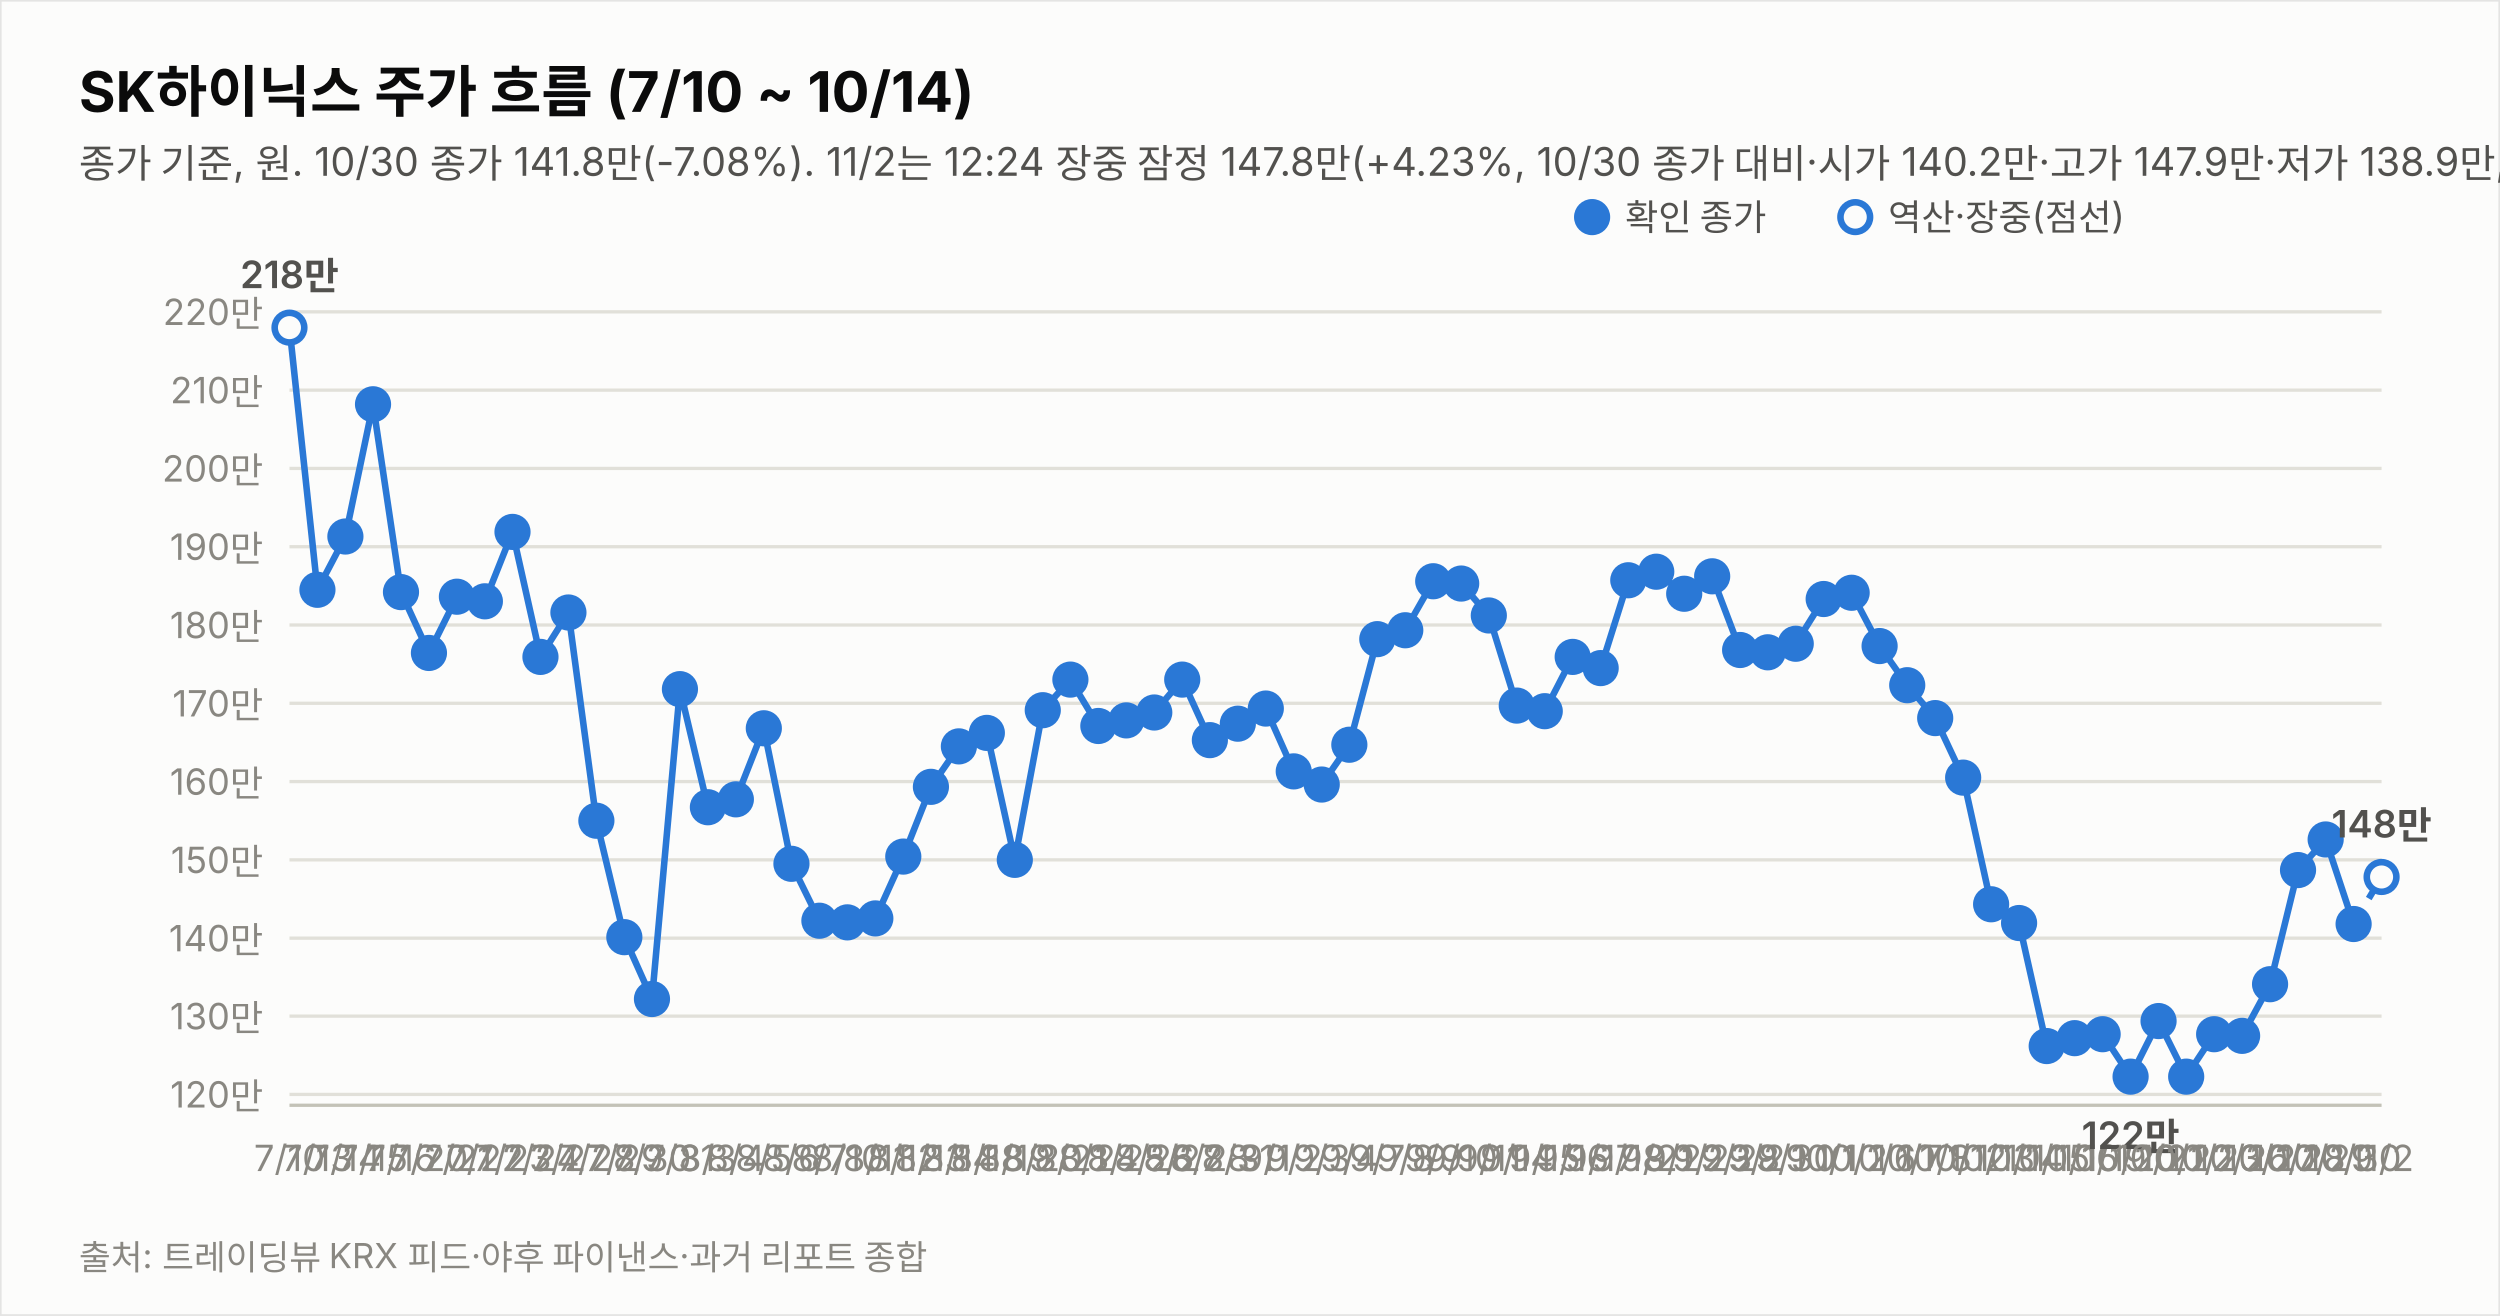
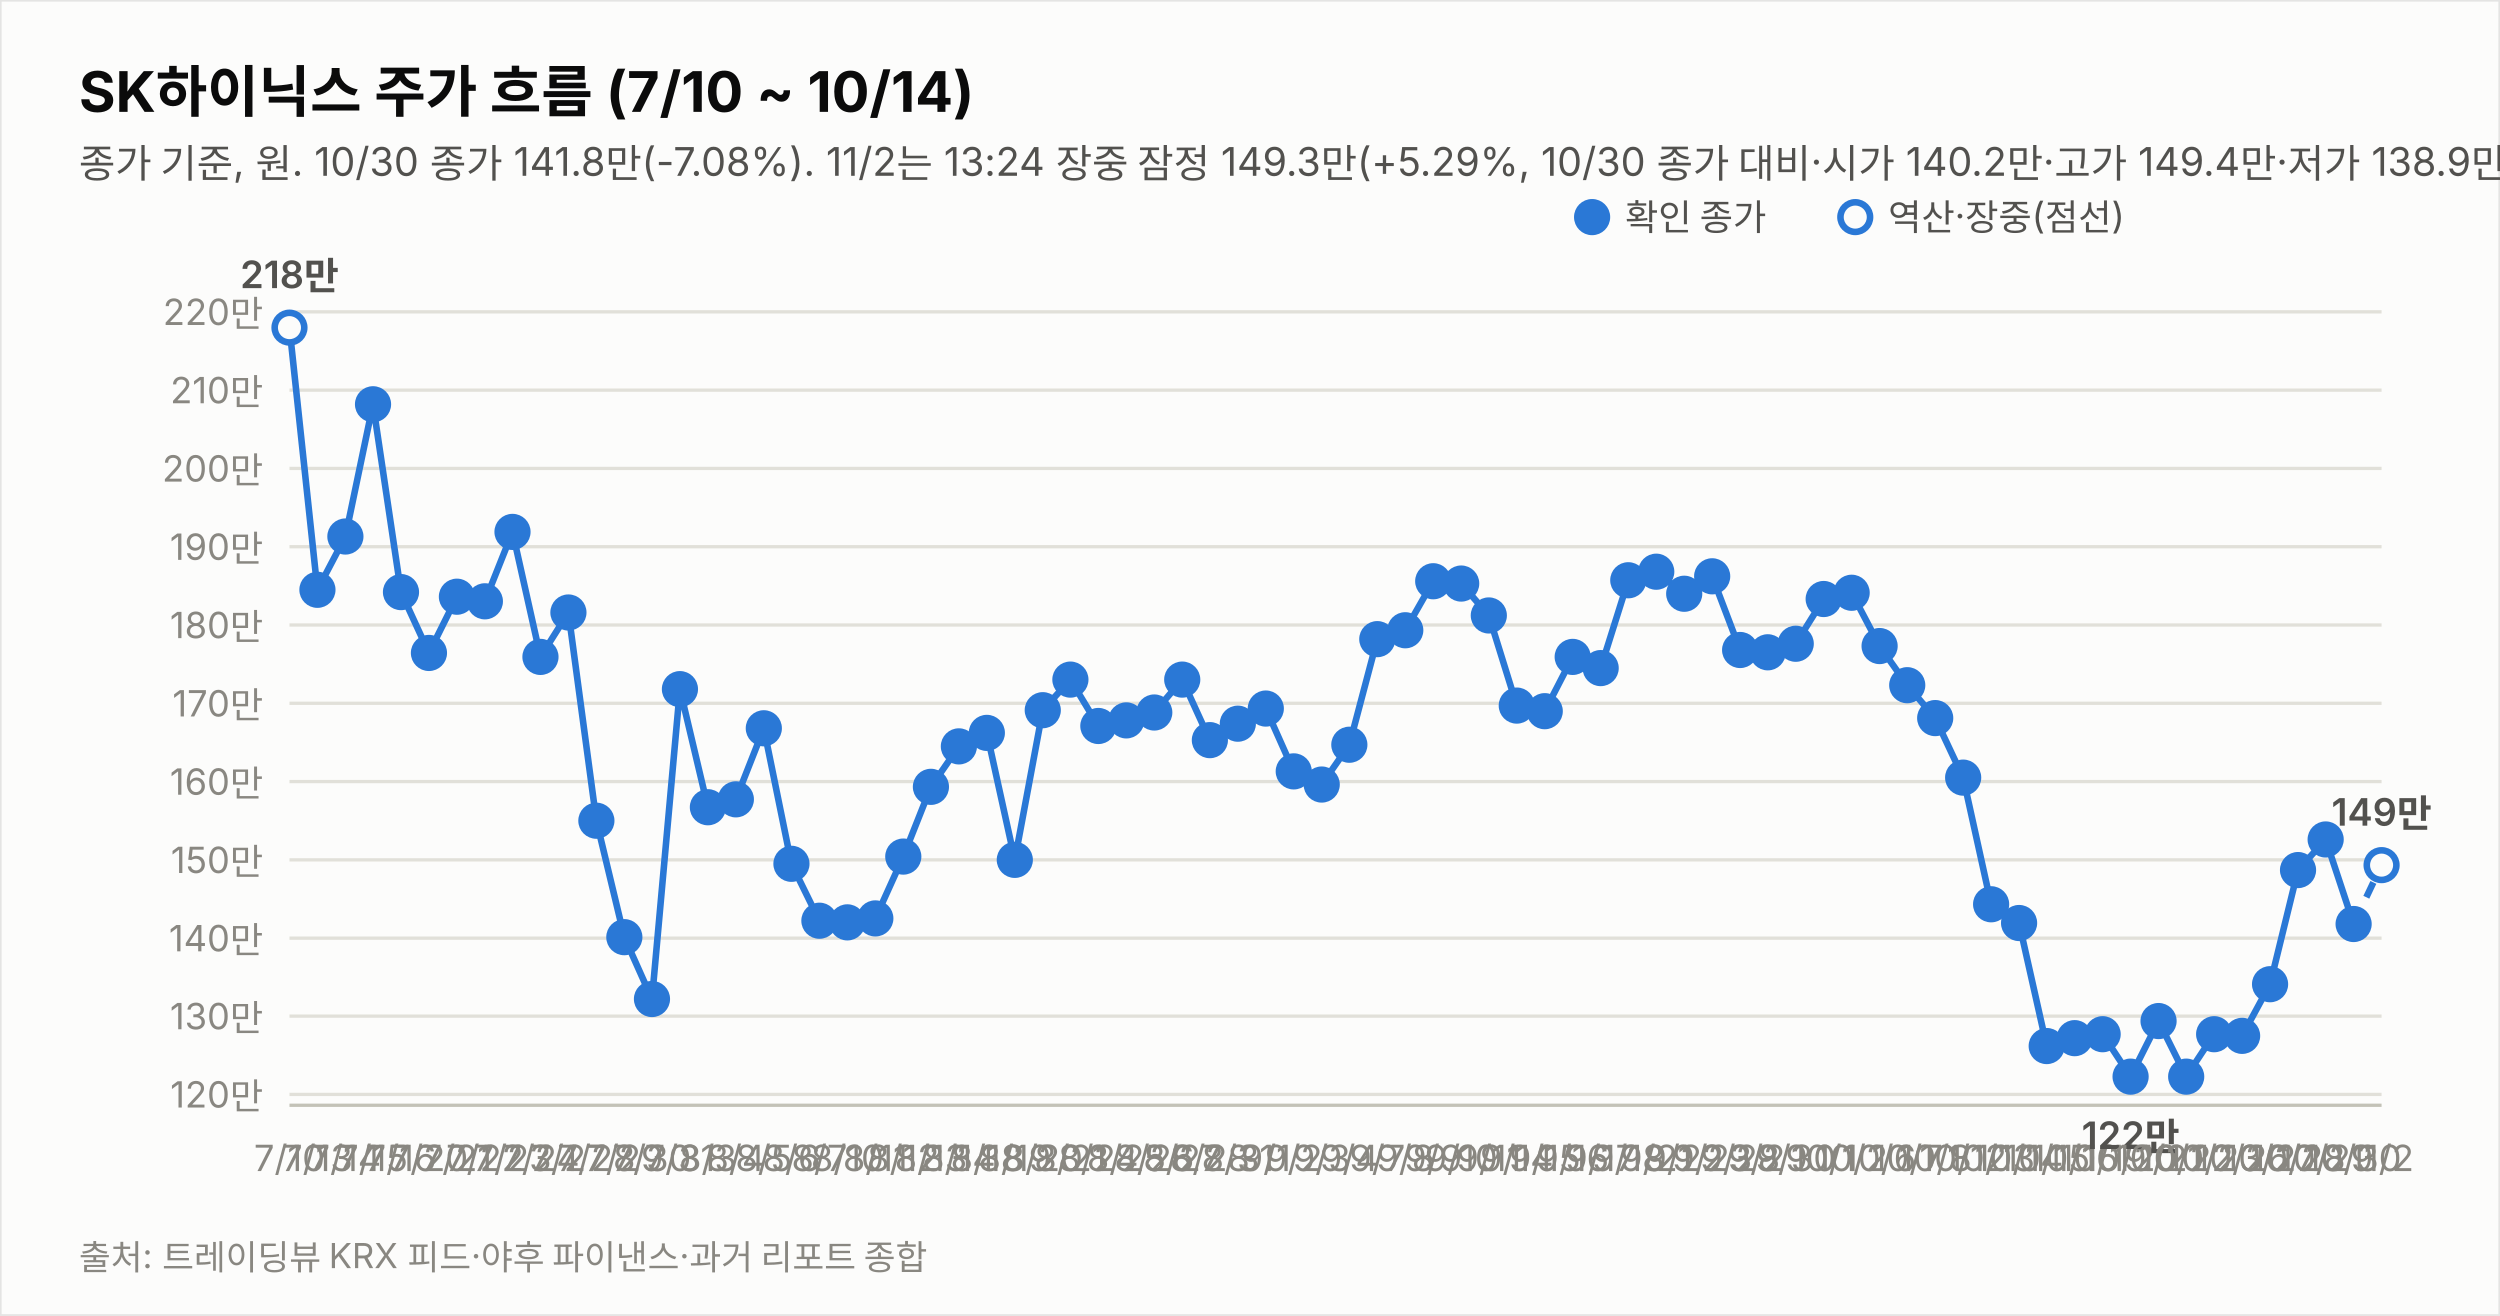
<svg xmlns="http://www.w3.org/2000/svg" width="760" height="400" viewBox="0 0 760 400" font-family="system-ui,-apple-system,&quot;Segoe UI&quot;,&quot;Malgun Gothic&quot;,&quot;Apple SD Gothic Neo&quot;,sans-serif">
  <rect width="760" height="400" fill="#fcfcfb" stroke="rgba(11,11,11,0.10)" />
  <text x="24" y="34" font-size="17" font-weight="700" fill="#0b0b0b">SK하이닉스 주가 흐름 (7/10 ~ 10/14)</text>
-   <text x="24" y="54" font-size="12" fill="#52514e">종가 기준, 원. 10/30 종가 141.8만(-7.08%). 11/2는 12:24 장중 잠정 147.8만(+4.23%, 10/30 종가 대비·시가 140.2만·고가 147.9만·저가 138.9만, 야후 20분 지연 시세). 지표는 11/2 12:24 잠정.</text>
+   <text x="24" y="54" font-size="12" fill="#52514e">종가 기준, 원. 10/30 종가 141.8만(-7.08%). 11/2는 13:24 장중 잠정 149.3만(+5.29%, 10/30 종가 대비·시가 140.2만·고가 149.4만·저가 138.9만, 야후 20분 지연 시세). 지표는 11/2 13:24 잠정.</text>
  <line x1="88" y1="332.7" x2="724" y2="332.7" stroke="#e1e0d9" stroke-width="1" />
  <text x="80" y="336.7" font-size="11" fill="#898781" text-anchor="end" style="font-variant-numeric:tabular-nums">120만</text>
  <line x1="88" y1="308.9" x2="724" y2="308.9" stroke="#e1e0d9" stroke-width="1" />
  <text x="80" y="312.9" font-size="11" fill="#898781" text-anchor="end" style="font-variant-numeric:tabular-nums">130만</text>
  <line x1="88" y1="285.2" x2="724" y2="285.2" stroke="#e1e0d9" stroke-width="1" />
  <text x="80" y="289.2" font-size="11" fill="#898781" text-anchor="end" style="font-variant-numeric:tabular-nums">140만</text>
  <line x1="88" y1="261.4" x2="724" y2="261.4" stroke="#e1e0d9" stroke-width="1" />
  <text x="80" y="265.4" font-size="11" fill="#898781" text-anchor="end" style="font-variant-numeric:tabular-nums">150만</text>
  <line x1="88" y1="237.6" x2="724" y2="237.6" stroke="#e1e0d9" stroke-width="1" />
  <text x="80" y="241.6" font-size="11" fill="#898781" text-anchor="end" style="font-variant-numeric:tabular-nums">160만</text>
  <line x1="88" y1="213.8" x2="724" y2="213.8" stroke="#e1e0d9" stroke-width="1" />
  <text x="80" y="217.8" font-size="11" fill="#898781" text-anchor="end" style="font-variant-numeric:tabular-nums">170만</text>
  <line x1="88" y1="190.0" x2="724" y2="190.0" stroke="#e1e0d9" stroke-width="1" />
  <text x="80" y="194.0" font-size="11" fill="#898781" text-anchor="end" style="font-variant-numeric:tabular-nums">180만</text>
  <line x1="88" y1="166.2" x2="724" y2="166.2" stroke="#e1e0d9" stroke-width="1" />
  <text x="80" y="170.2" font-size="11" fill="#898781" text-anchor="end" style="font-variant-numeric:tabular-nums">190만</text>
  <line x1="88" y1="142.4" x2="724" y2="142.4" stroke="#e1e0d9" stroke-width="1" />
  <text x="80" y="146.4" font-size="11" fill="#898781" text-anchor="end" style="font-variant-numeric:tabular-nums">200만</text>
  <line x1="88" y1="118.6" x2="724" y2="118.6" stroke="#e1e0d9" stroke-width="1" />
  <text x="80" y="122.6" font-size="11" fill="#898781" text-anchor="end" style="font-variant-numeric:tabular-nums">210만</text>
  <line x1="88" y1="94.8" x2="724" y2="94.8" stroke="#e1e0d9" stroke-width="1" />
  <text x="80" y="98.8" font-size="11" fill="#898781" text-anchor="end" style="font-variant-numeric:tabular-nums">220만</text>
  <line x1="88" y1="336" x2="724" y2="336" stroke="#c3c2b7" stroke-width="1" />
  <path d="M88.0,99.6 L96.5,179.3 L105.0,163.1 L113.4,122.9 L121.9,180.0 L130.4,198.5 L138.9,181.4 L147.4,182.8 L155.8,161.7 L164.3,199.7 L172.8,186.2 L181.3,249.5 L189.8,284.9 L198.2,303.7 L206.7,209.5 L215.2,245.4 L223.7,243.0 L232.2,221.4 L240.6,262.6 L249.1,279.9 L257.6,280.4 L266.1,279.2 L274.6,260.4 L283.0,239.2 L291.5,226.9 L300.0,222.8 L308.5,261.4 L317.0,215.9 L325.4,206.6 L333.9,220.7 L342.4,219.0 L350.9,216.6 L359.4,206.6 L367.8,225.0 L376.3,220.0 L384.8,215.4 L393.3,234.5 L401.8,238.5 L410.2,226.4 L418.7,194.3 L427.2,191.6 L435.7,176.7 L444.2,177.4 L452.6,187.1 L461.1,214.5 L469.6,216.2 L478.1,199.7 L486.6,203.1 L495.0,176.4 L503.5,173.8 L512.0,180.5 L520.5,175.2 L529.0,197.6 L537.4,198.3 L545.9,195.7 L554.4,182.1 L562.9,180.2 L571.4,196.4 L579.8,208.3 L588.3,218.3 L596.8,236.4 L605.3,274.9 L613.8,280.6 L622.2,318.0 L630.7,315.6 L639.2,314.4 L647.7,327.3 L656.2,310.4 L664.6,327.3 L673.1,314.4 L681.6,314.9 L690.1,299.2 L698.6,264.5 L707.0,255.2 L715.5,280.9" fill="none" stroke="#2a78d6" stroke-width="2" />
-   <path d="M715.5,280.9 L724.0,266.6" fill="none" stroke="#2a78d6" stroke-width="2" stroke-dasharray="5 4" />
+   <path d="M715.5,280.9 L724.0,263.0" fill="none" stroke="#2a78d6" stroke-width="2" stroke-dasharray="5 4" />
  <circle cx="88.0" cy="99.6" r="4.5" fill="#fcfcfb" stroke="#2a78d6" stroke-width="2" />
  <text x="88.0" y="356" font-size="11" fill="#898781" text-anchor="middle">7/10</text>
  <text x="88.0" y="87.6" font-size="11.5" font-weight="600" fill="#52514e" text-anchor="middle" style="font-variant-numeric:tabular-nums">218만</text>
  <circle cx="96.5" cy="179.3" r="4.5" fill="#2a78d6" stroke="#2a78d6" stroke-width="2" />
  <text x="96.5" y="356" font-size="11" fill="#898781" text-anchor="middle">7/13</text>
  <circle cx="105.0" cy="163.1" r="4.5" fill="#2a78d6" stroke="#2a78d6" stroke-width="2" />
  <text x="105.0" y="356" font-size="11" fill="#898781" text-anchor="middle">7/14</text>
  <circle cx="113.4" cy="122.9" r="4.5" fill="#2a78d6" stroke="#2a78d6" stroke-width="2" />
  <text x="113.4" y="356" font-size="11" fill="#898781" text-anchor="middle">7/15</text>
  <circle cx="121.9" cy="180.0" r="4.5" fill="#2a78d6" stroke="#2a78d6" stroke-width="2" />
  <text x="121.9" y="356" font-size="11" fill="#898781" text-anchor="middle">7/16</text>
  <circle cx="130.4" cy="198.5" r="4.5" fill="#2a78d6" stroke="#2a78d6" stroke-width="2" />
  <text x="130.4" y="356" font-size="11" fill="#898781" text-anchor="middle">7/20</text>
  <circle cx="138.9" cy="181.4" r="4.5" fill="#2a78d6" stroke="#2a78d6" stroke-width="2" />
  <text x="138.9" y="356" font-size="11" fill="#898781" text-anchor="middle">7/21</text>
  <circle cx="147.4" cy="182.8" r="4.5" fill="#2a78d6" stroke="#2a78d6" stroke-width="2" />
  <text x="147.4" y="356" font-size="11" fill="#898781" text-anchor="middle">7/22</text>
  <circle cx="155.8" cy="161.7" r="4.5" fill="#2a78d6" stroke="#2a78d6" stroke-width="2" />
  <text x="155.8" y="356" font-size="11" fill="#898781" text-anchor="middle">7/23</text>
  <circle cx="164.3" cy="199.7" r="4.5" fill="#2a78d6" stroke="#2a78d6" stroke-width="2" />
  <text x="164.3" y="356" font-size="11" fill="#898781" text-anchor="middle">7/24</text>
  <circle cx="172.8" cy="186.2" r="4.5" fill="#2a78d6" stroke="#2a78d6" stroke-width="2" />
  <text x="172.8" y="356" font-size="11" fill="#898781" text-anchor="middle">7/27</text>
  <circle cx="181.3" cy="249.5" r="4.5" fill="#2a78d6" stroke="#2a78d6" stroke-width="2" />
  <text x="181.3" y="356" font-size="11" fill="#898781" text-anchor="middle">7/28</text>
  <circle cx="189.8" cy="284.9" r="4.5" fill="#2a78d6" stroke="#2a78d6" stroke-width="2" />
  <text x="189.8" y="356" font-size="11" fill="#898781" text-anchor="middle">7/29</text>
  <circle cx="198.2" cy="303.7" r="4.5" fill="#2a78d6" stroke="#2a78d6" stroke-width="2" />
  <text x="198.2" y="356" font-size="11" fill="#898781" text-anchor="middle">7/30</text>
  <circle cx="206.7" cy="209.5" r="4.5" fill="#2a78d6" stroke="#2a78d6" stroke-width="2" />
  <text x="206.7" y="356" font-size="11" fill="#898781" text-anchor="middle">7/31</text>
  <circle cx="215.2" cy="245.4" r="4.5" fill="#2a78d6" stroke="#2a78d6" stroke-width="2" />
  <text x="215.2" y="356" font-size="11" fill="#898781" text-anchor="middle">8/3</text>
  <circle cx="223.7" cy="243.0" r="4.5" fill="#2a78d6" stroke="#2a78d6" stroke-width="2" />
  <text x="223.7" y="356" font-size="11" fill="#898781" text-anchor="middle">8/4</text>
  <circle cx="232.2" cy="221.4" r="4.5" fill="#2a78d6" stroke="#2a78d6" stroke-width="2" />
  <text x="232.2" y="356" font-size="11" fill="#898781" text-anchor="middle">8/5</text>
  <circle cx="240.6" cy="262.6" r="4.5" fill="#2a78d6" stroke="#2a78d6" stroke-width="2" />
  <text x="240.6" y="356" font-size="11" fill="#898781" text-anchor="middle">8/6</text>
  <circle cx="249.1" cy="279.9" r="4.5" fill="#2a78d6" stroke="#2a78d6" stroke-width="2" />
  <text x="249.1" y="356" font-size="11" fill="#898781" text-anchor="middle">8/7</text>
  <circle cx="257.6" cy="280.4" r="4.5" fill="#2a78d6" stroke="#2a78d6" stroke-width="2" />
  <text x="257.6" y="356" font-size="11" fill="#898781" text-anchor="middle">8/10</text>
  <circle cx="266.1" cy="279.2" r="4.5" fill="#2a78d6" stroke="#2a78d6" stroke-width="2" />
  <text x="266.1" y="356" font-size="11" fill="#898781" text-anchor="middle">8/11</text>
  <circle cx="274.6" cy="260.4" r="4.5" fill="#2a78d6" stroke="#2a78d6" stroke-width="2" />
  <text x="274.6" y="356" font-size="11" fill="#898781" text-anchor="middle">8/12</text>
  <circle cx="283.0" cy="239.2" r="4.5" fill="#2a78d6" stroke="#2a78d6" stroke-width="2" />
  <text x="283.0" y="356" font-size="11" fill="#898781" text-anchor="middle">8/13</text>
  <circle cx="291.5" cy="226.9" r="4.5" fill="#2a78d6" stroke="#2a78d6" stroke-width="2" />
  <text x="291.5" y="356" font-size="11" fill="#898781" text-anchor="middle">8/14</text>
  <circle cx="300.0" cy="222.8" r="4.5" fill="#2a78d6" stroke="#2a78d6" stroke-width="2" />
  <text x="300.0" y="356" font-size="11" fill="#898781" text-anchor="middle">8/18</text>
  <circle cx="308.5" cy="261.4" r="4.5" fill="#2a78d6" stroke="#2a78d6" stroke-width="2" />
  <text x="308.5" y="356" font-size="11" fill="#898781" text-anchor="middle">8/19</text>
  <circle cx="317.0" cy="215.9" r="4.5" fill="#2a78d6" stroke="#2a78d6" stroke-width="2" />
  <text x="317.0" y="356" font-size="11" fill="#898781" text-anchor="middle">8/20</text>
  <circle cx="325.4" cy="206.6" r="4.5" fill="#2a78d6" stroke="#2a78d6" stroke-width="2" />
  <text x="325.4" y="356" font-size="11" fill="#898781" text-anchor="middle">8/21</text>
  <circle cx="333.9" cy="220.7" r="4.5" fill="#2a78d6" stroke="#2a78d6" stroke-width="2" />
  <text x="333.9" y="356" font-size="11" fill="#898781" text-anchor="middle">8/24</text>
  <circle cx="342.4" cy="219.0" r="4.5" fill="#2a78d6" stroke="#2a78d6" stroke-width="2" />
  <text x="342.4" y="356" font-size="11" fill="#898781" text-anchor="middle">8/25</text>
  <circle cx="350.9" cy="216.6" r="4.5" fill="#2a78d6" stroke="#2a78d6" stroke-width="2" />
  <text x="350.9" y="356" font-size="11" fill="#898781" text-anchor="middle">8/26</text>
  <circle cx="359.4" cy="206.6" r="4.5" fill="#2a78d6" stroke="#2a78d6" stroke-width="2" />
  <text x="359.4" y="356" font-size="11" fill="#898781" text-anchor="middle">8/27</text>
  <circle cx="367.8" cy="225.0" r="4.5" fill="#2a78d6" stroke="#2a78d6" stroke-width="2" />
  <text x="367.8" y="356" font-size="11" fill="#898781" text-anchor="middle">8/28</text>
  <circle cx="376.3" cy="220.0" r="4.5" fill="#2a78d6" stroke="#2a78d6" stroke-width="2" />
  <text x="376.3" y="356" font-size="11" fill="#898781" text-anchor="middle">8/31</text>
  <circle cx="384.8" cy="215.4" r="4.5" fill="#2a78d6" stroke="#2a78d6" stroke-width="2" />
  <text x="384.8" y="356" font-size="11" fill="#898781" text-anchor="middle">9/1</text>
  <circle cx="393.3" cy="234.5" r="4.5" fill="#2a78d6" stroke="#2a78d6" stroke-width="2" />
  <text x="393.3" y="356" font-size="11" fill="#898781" text-anchor="middle">9/2</text>
  <circle cx="401.8" cy="238.5" r="4.5" fill="#2a78d6" stroke="#2a78d6" stroke-width="2" />
  <text x="401.8" y="356" font-size="11" fill="#898781" text-anchor="middle">9/3</text>
  <circle cx="410.2" cy="226.4" r="4.5" fill="#2a78d6" stroke="#2a78d6" stroke-width="2" />
  <text x="410.2" y="356" font-size="11" fill="#898781" text-anchor="middle">9/4</text>
  <circle cx="418.7" cy="194.3" r="4.5" fill="#2a78d6" stroke="#2a78d6" stroke-width="2" />
  <text x="418.7" y="356" font-size="11" fill="#898781" text-anchor="middle">9/7</text>
  <circle cx="427.2" cy="191.6" r="4.5" fill="#2a78d6" stroke="#2a78d6" stroke-width="2" />
  <text x="427.2" y="356" font-size="11" fill="#898781" text-anchor="middle">9/8</text>
  <circle cx="435.7" cy="176.7" r="4.5" fill="#2a78d6" stroke="#2a78d6" stroke-width="2" />
  <text x="435.7" y="356" font-size="11" fill="#898781" text-anchor="middle">9/9</text>
  <circle cx="444.2" cy="177.4" r="4.5" fill="#2a78d6" stroke="#2a78d6" stroke-width="2" />
  <text x="444.2" y="356" font-size="11" fill="#898781" text-anchor="middle">9/10</text>
  <circle cx="452.6" cy="187.1" r="4.5" fill="#2a78d6" stroke="#2a78d6" stroke-width="2" />
  <text x="452.6" y="356" font-size="11" fill="#898781" text-anchor="middle">9/11</text>
  <circle cx="461.1" cy="214.5" r="4.5" fill="#2a78d6" stroke="#2a78d6" stroke-width="2" />
  <text x="461.1" y="356" font-size="11" fill="#898781" text-anchor="middle">9/14</text>
  <circle cx="469.6" cy="216.2" r="4.5" fill="#2a78d6" stroke="#2a78d6" stroke-width="2" />
  <text x="469.6" y="356" font-size="11" fill="#898781" text-anchor="middle">9/15</text>
  <circle cx="478.1" cy="199.7" r="4.5" fill="#2a78d6" stroke="#2a78d6" stroke-width="2" />
  <text x="478.1" y="356" font-size="11" fill="#898781" text-anchor="middle">9/16</text>
  <circle cx="486.6" cy="203.1" r="4.5" fill="#2a78d6" stroke="#2a78d6" stroke-width="2" />
  <text x="486.6" y="356" font-size="11" fill="#898781" text-anchor="middle">9/17</text>
  <circle cx="495.0" cy="176.4" r="4.5" fill="#2a78d6" stroke="#2a78d6" stroke-width="2" />
  <text x="495.0" y="356" font-size="11" fill="#898781" text-anchor="middle">9/18</text>
  <circle cx="503.5" cy="173.8" r="4.5" fill="#2a78d6" stroke="#2a78d6" stroke-width="2" />
  <text x="503.5" y="356" font-size="11" fill="#898781" text-anchor="middle">9/21</text>
  <circle cx="512.0" cy="180.5" r="4.5" fill="#2a78d6" stroke="#2a78d6" stroke-width="2" />
  <text x="512.0" y="356" font-size="11" fill="#898781" text-anchor="middle">9/22</text>
  <circle cx="520.5" cy="175.2" r="4.5" fill="#2a78d6" stroke="#2a78d6" stroke-width="2" />
  <text x="520.5" y="356" font-size="11" fill="#898781" text-anchor="middle">9/23</text>
  <circle cx="529.0" cy="197.6" r="4.5" fill="#2a78d6" stroke="#2a78d6" stroke-width="2" />
  <text x="529.0" y="356" font-size="11" fill="#898781" text-anchor="middle">9/28</text>
  <circle cx="537.4" cy="198.3" r="4.5" fill="#2a78d6" stroke="#2a78d6" stroke-width="2" />
  <text x="537.4" y="356" font-size="11" fill="#898781" text-anchor="middle">9/29</text>
  <circle cx="545.9" cy="195.7" r="4.5" fill="#2a78d6" stroke="#2a78d6" stroke-width="2" />
  <text x="545.9" y="356" font-size="11" fill="#898781" text-anchor="middle">9/30</text>
  <circle cx="554.4" cy="182.1" r="4.5" fill="#2a78d6" stroke="#2a78d6" stroke-width="2" />
  <text x="554.4" y="356" font-size="11" fill="#898781" text-anchor="middle">10/1</text>
  <circle cx="562.9" cy="180.2" r="4.5" fill="#2a78d6" stroke="#2a78d6" stroke-width="2" />
  <text x="562.9" y="356" font-size="11" fill="#898781" text-anchor="middle">10/2</text>
  <circle cx="571.4" cy="196.4" r="4.5" fill="#2a78d6" stroke="#2a78d6" stroke-width="2" />
  <text x="571.4" y="356" font-size="11" fill="#898781" text-anchor="middle">10/6</text>
  <circle cx="579.8" cy="208.3" r="4.5" fill="#2a78d6" stroke="#2a78d6" stroke-width="2" />
  <text x="579.8" y="356" font-size="11" fill="#898781" text-anchor="middle">10/7</text>
  <circle cx="588.3" cy="218.3" r="4.5" fill="#2a78d6" stroke="#2a78d6" stroke-width="2" />
  <text x="588.3" y="356" font-size="11" fill="#898781" text-anchor="middle">10/8</text>
  <circle cx="596.8" cy="236.4" r="4.5" fill="#2a78d6" stroke="#2a78d6" stroke-width="2" />
  <text x="596.8" y="356" font-size="11" fill="#898781" text-anchor="middle">10/12</text>
  <circle cx="605.3" cy="274.9" r="4.5" fill="#2a78d6" stroke="#2a78d6" stroke-width="2" />
  <text x="605.3" y="356" font-size="11" fill="#898781" text-anchor="middle">10/13</text>
  <circle cx="613.8" cy="280.6" r="4.5" fill="#2a78d6" stroke="#2a78d6" stroke-width="2" />
  <text x="613.8" y="356" font-size="11" fill="#898781" text-anchor="middle">10/14</text>
  <circle cx="622.2" cy="318.0" r="4.5" fill="#2a78d6" stroke="#2a78d6" stroke-width="2" />
  <text x="622.2" y="356" font-size="11" fill="#898781" text-anchor="middle">10/15</text>
  <circle cx="630.7" cy="315.6" r="4.5" fill="#2a78d6" stroke="#2a78d6" stroke-width="2" />
  <text x="630.7" y="356" font-size="11" fill="#898781" text-anchor="middle">10/16</text>
  <circle cx="639.2" cy="314.4" r="4.5" fill="#2a78d6" stroke="#2a78d6" stroke-width="2" />
  <text x="639.2" y="356" font-size="11" fill="#898781" text-anchor="middle">10/19</text>
  <circle cx="647.7" cy="327.3" r="4.5" fill="#2a78d6" stroke="#2a78d6" stroke-width="2" />
  <text x="647.7" y="356" font-size="11" fill="#898781" text-anchor="middle">10/20</text>
  <text x="647.7" y="349.3" font-size="11.5" font-weight="600" fill="#52514e" text-anchor="middle" style="font-variant-numeric:tabular-nums">122만</text>
  <circle cx="656.2" cy="310.4" r="4.5" fill="#2a78d6" stroke="#2a78d6" stroke-width="2" />
  <text x="656.2" y="356" font-size="11" fill="#898781" text-anchor="middle">10/21</text>
  <circle cx="664.6" cy="327.3" r="4.5" fill="#2a78d6" stroke="#2a78d6" stroke-width="2" />
  <text x="664.6" y="356" font-size="11" fill="#898781" text-anchor="middle">10/22</text>
  <circle cx="673.1" cy="314.4" r="4.5" fill="#2a78d6" stroke="#2a78d6" stroke-width="2" />
  <text x="673.1" y="356" font-size="11" fill="#898781" text-anchor="middle">10/23</text>
  <circle cx="681.6" cy="314.9" r="4.5" fill="#2a78d6" stroke="#2a78d6" stroke-width="2" />
  <text x="681.6" y="356" font-size="11" fill="#898781" text-anchor="middle">10/26</text>
  <circle cx="690.1" cy="299.2" r="4.5" fill="#2a78d6" stroke="#2a78d6" stroke-width="2" />
  <text x="690.1" y="356" font-size="11" fill="#898781" text-anchor="middle">10/27</text>
  <circle cx="698.6" cy="264.5" r="4.5" fill="#2a78d6" stroke="#2a78d6" stroke-width="2" />
  <text x="698.6" y="356" font-size="11" fill="#898781" text-anchor="middle">10/28</text>
  <circle cx="707.0" cy="255.2" r="4.5" fill="#2a78d6" stroke="#2a78d6" stroke-width="2" />
  <text x="707.0" y="356" font-size="11" fill="#898781" text-anchor="middle">10/29</text>
  <circle cx="715.5" cy="280.9" r="4.5" fill="#2a78d6" stroke="#2a78d6" stroke-width="2" />
  <text x="715.5" y="356" font-size="11" fill="#898781" text-anchor="middle">10/30</text>
-   <circle cx="724.0" cy="266.6" r="4.5" fill="#fcfcfb" stroke="#2a78d6" stroke-width="2" />
+   <circle cx="724.0" cy="263.0" r="4.5" fill="#fcfcfb" stroke="#2a78d6" stroke-width="2" />
  <text x="724.0" y="356" font-size="11" fill="#898781" text-anchor="middle">11/2</text>
-   <text x="724.0" y="254.6" font-size="11.5" font-weight="600" fill="#52514e" text-anchor="middle" style="font-variant-numeric:tabular-nums">148만</text>
+   <text x="724.0" y="251.0" font-size="11.5" font-weight="600" fill="#52514e" text-anchor="middle" style="font-variant-numeric:tabular-nums">149만</text>
  <circle cx="484" cy="66" r="4.5" fill="#2a78d6" stroke="#2a78d6" stroke-width="2" />
  <text x="494" y="70" font-size="11" fill="#52514e">확인 종가</text>
  <circle cx="564" cy="66" r="4.5" fill="#fcfcfb" stroke="#2a78d6" stroke-width="2" />
  <text x="574" y="70" font-size="11" fill="#52514e">역산·장중(점선)</text>
  <text x="24" y="386" font-size="10.5" fill="#898781">출처: 트레이딩뷰 KRX 피드·야후 파이낸스·과거 리포트 종합</text>
</svg>
